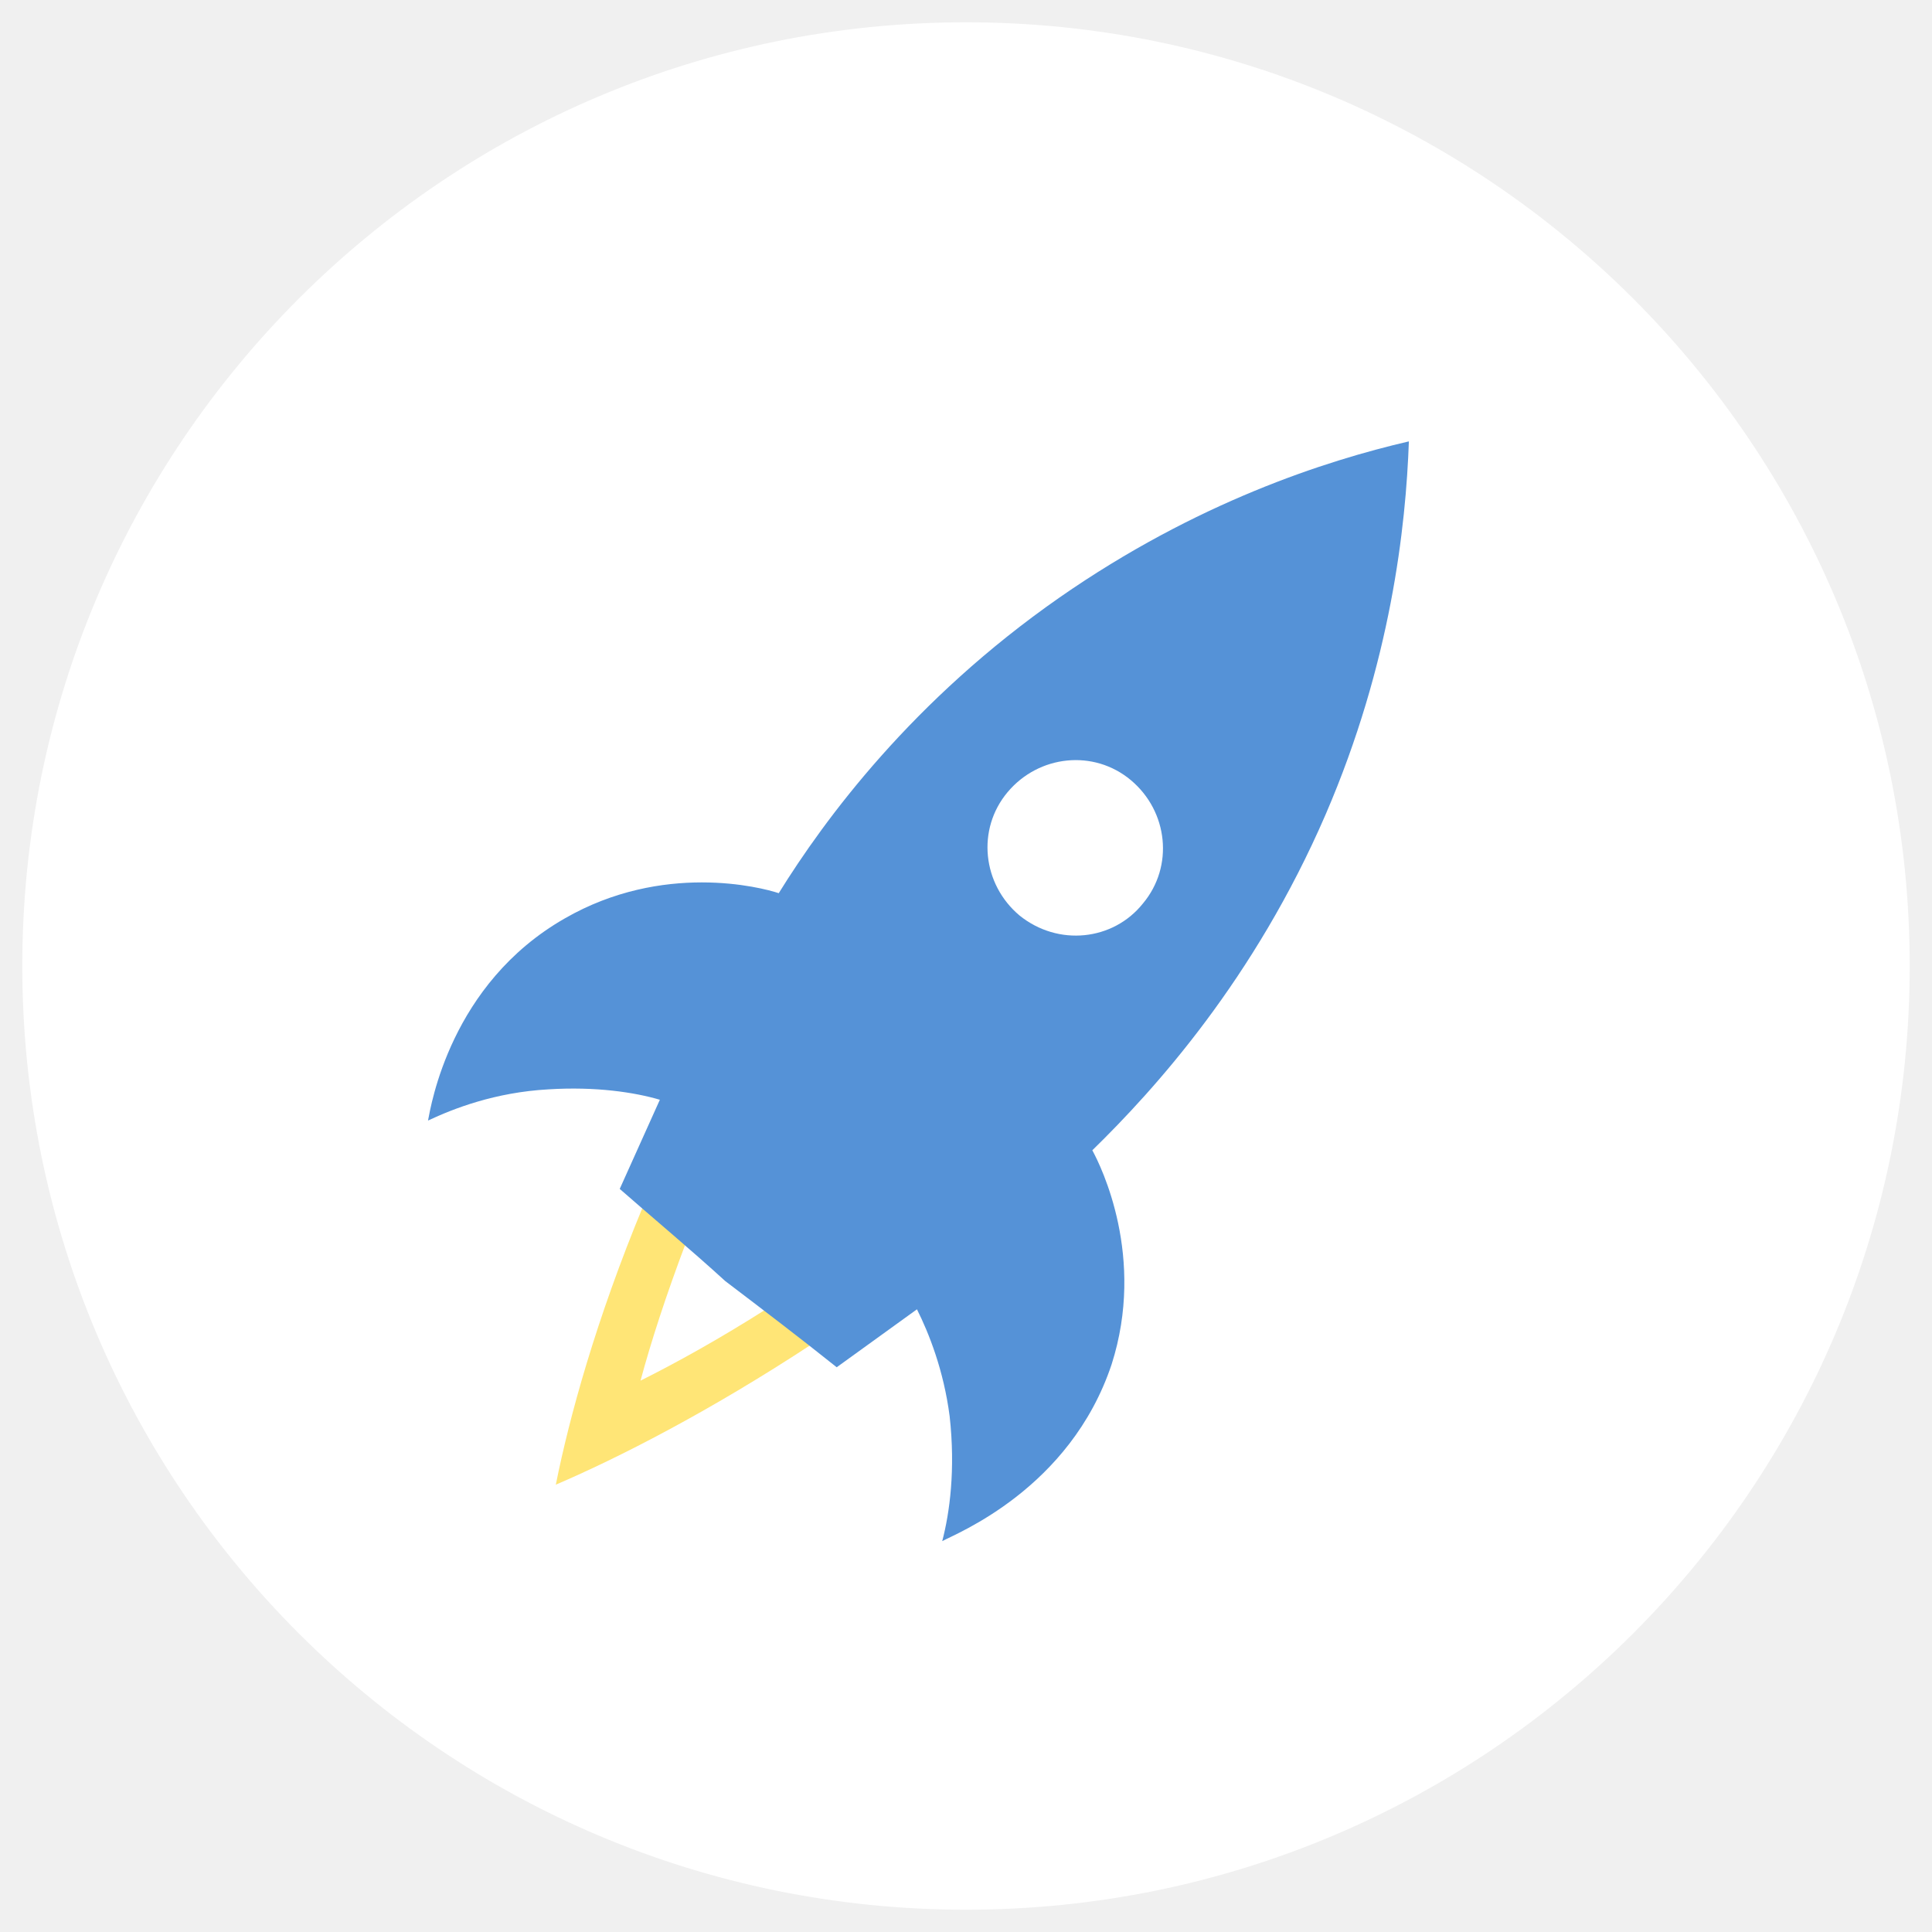
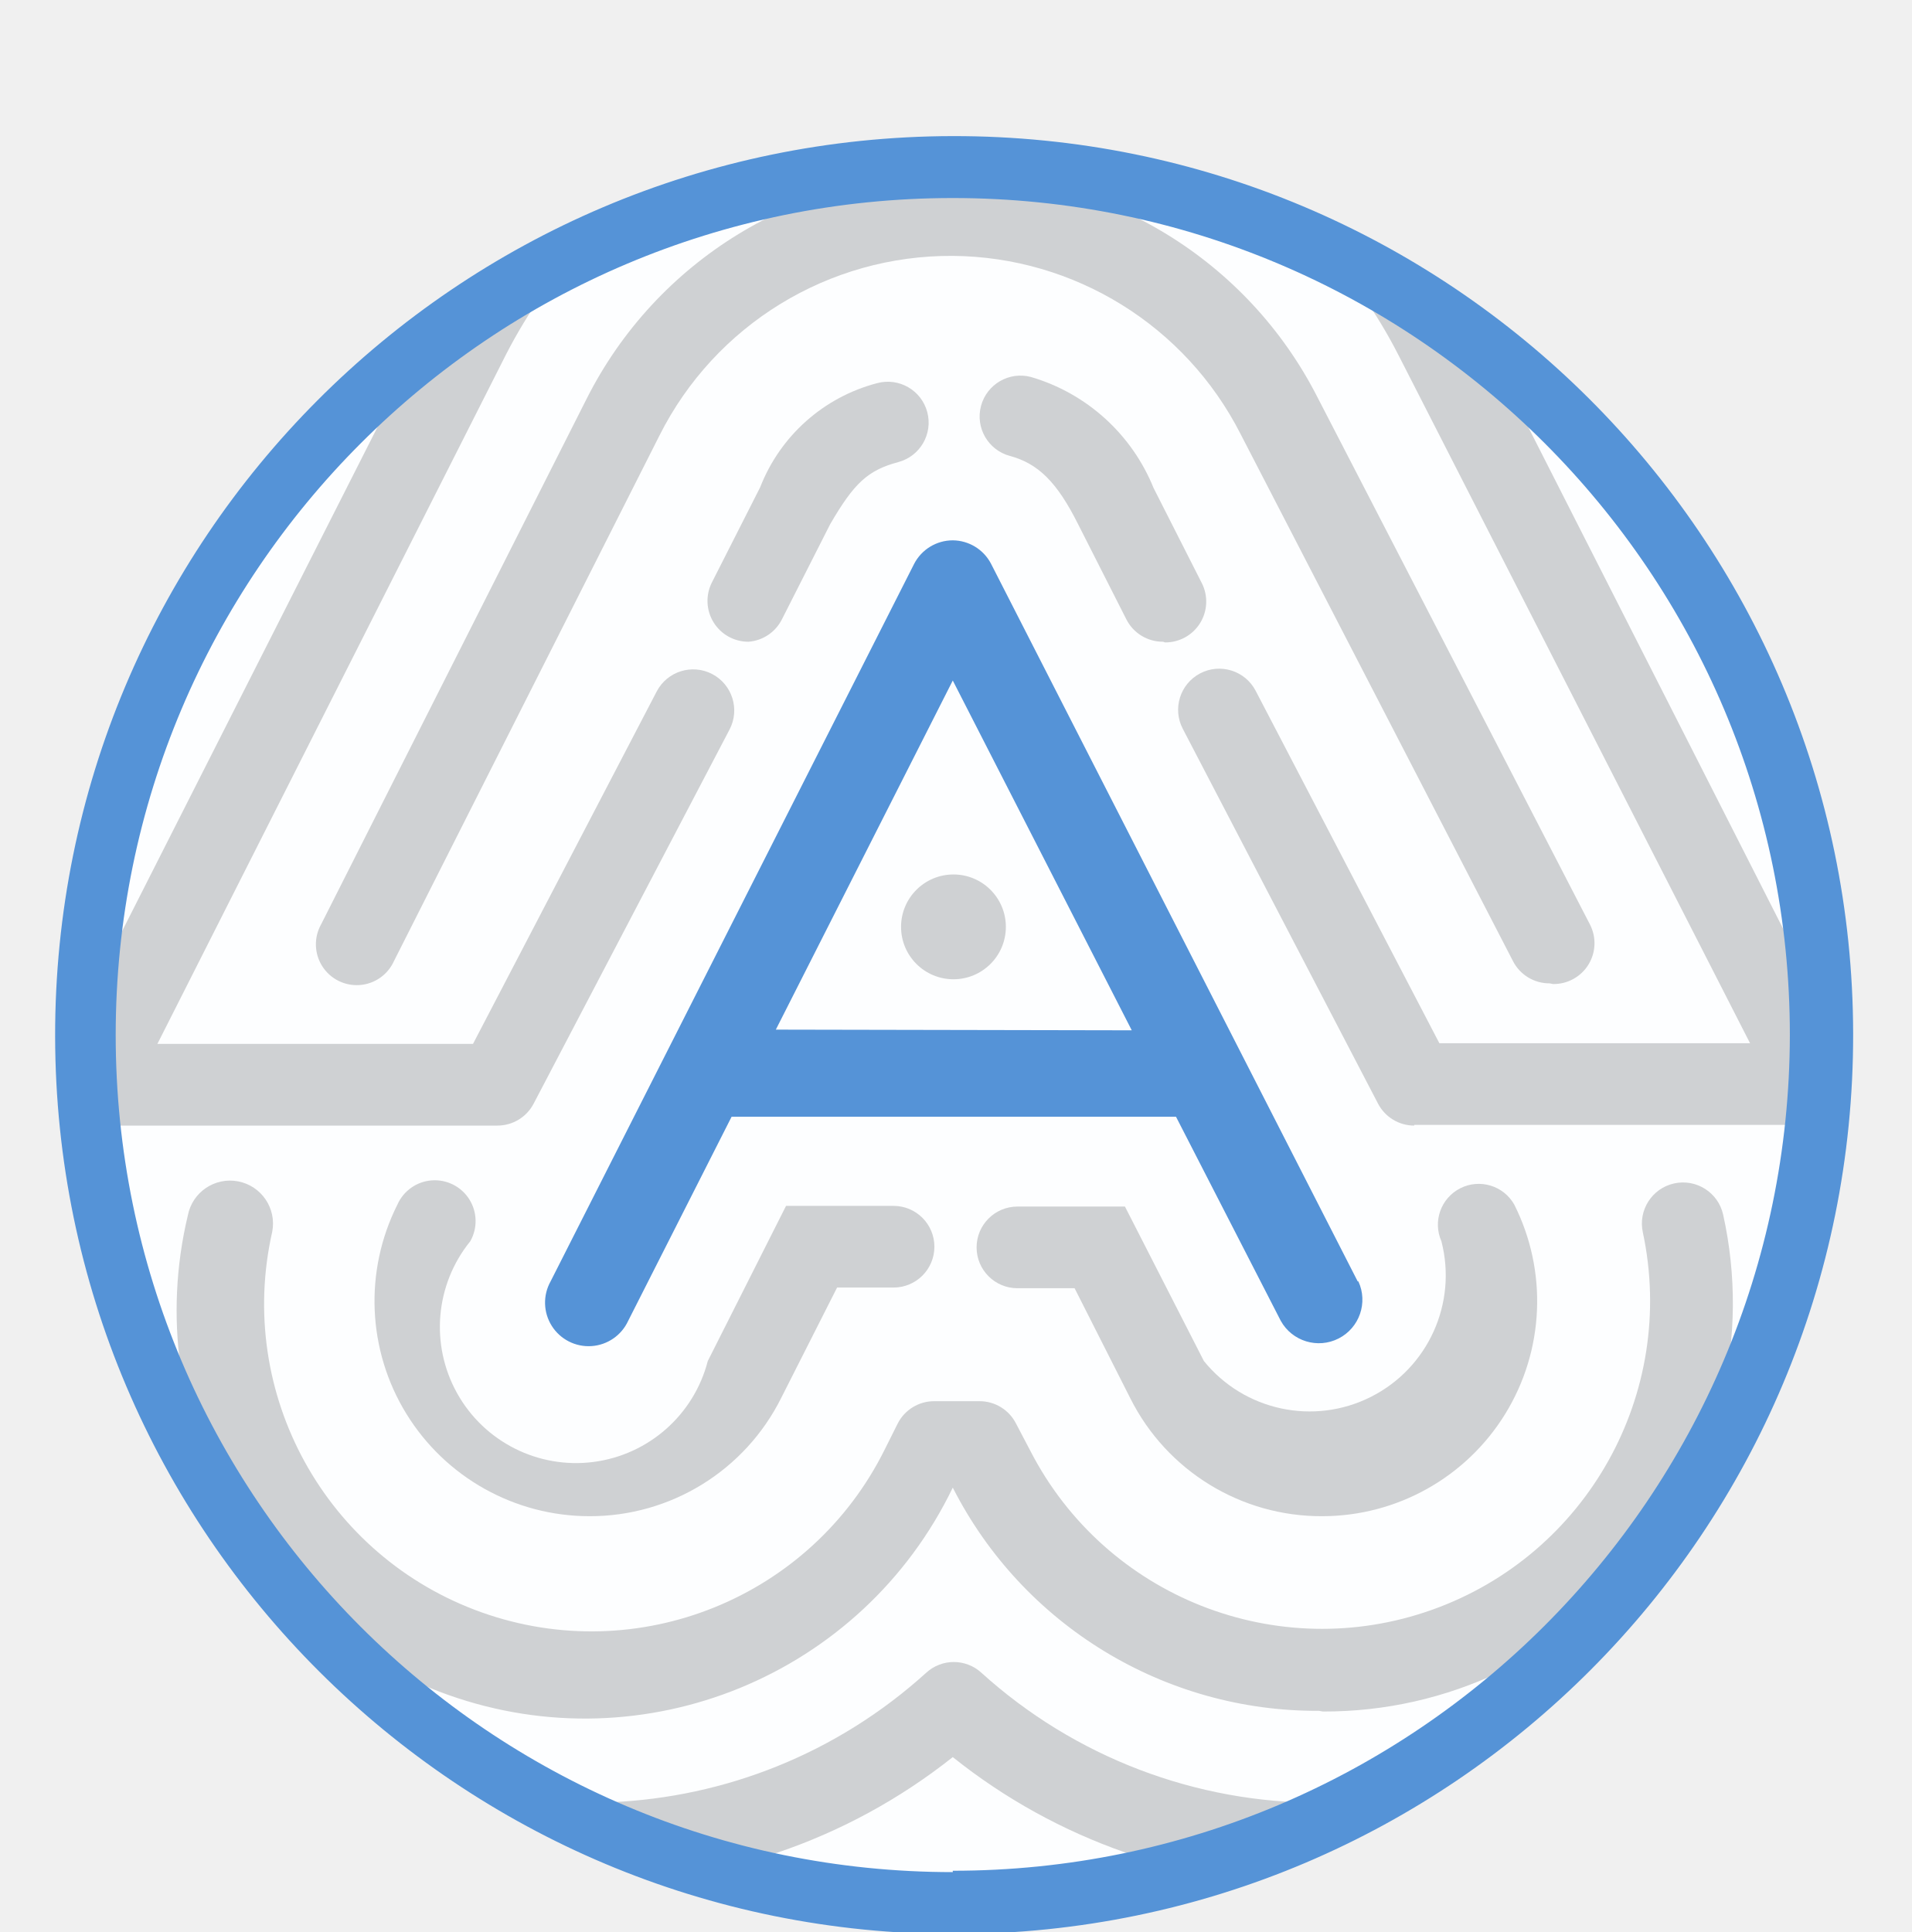
- <svg xmlns="http://www.w3.org/2000/svg" version="1.1" id="Layer_1" x="0px" y="0px" viewBox="0 0 130 130" style="enable-background:new 0 0 130 130;" xml:space="preserve">
-   <style type="text/css">
- 	.st0{fill:#FFFFFF;}
- 	.st1{fill:#FFE576;}
- 	.st2{fill:#5592D7;}
- </style>
-   <g>
-     <circle class="st0" cx="65" cy="65" r="63.5" />
-     <g>
-       <g>
-         <g>
-           <g>
-             <g>
-               <path class="st1" d="M43.1,92.9c0.7-2.6,1.7-5.7,3.1-9.4l-2.9-2.4c-3.2,7.7-5,14.3-5.9,18.8c4.2-1.8,10.3-4.9,17.3-9.5        L51.7,88C48.4,90.1,45.5,91.7,43.1,92.9z" />
-             </g>
-           </g>
+ <svg xmlns="http://www.w3.org/2000/svg" viewBox="0 0 28.09 28.39">
+   <defs>
+     <style>.cls-1,.cls-7{fill:none;}.cls-2{clip-path:url(#clip-path);}.cls-3{fill:#fff;}.cls-4{fill:#fdfeff;}.cls-5{fill:#5593d7;}.cls-6{fill:#cfd1d3;}.cls-7{stroke:#999;stroke-linecap:round;stroke-miterlimit:10;stroke-width:2.66px;}</style>
+     <clipPath id="clip-path">
+       <circle class="cls-1" cx="14.02" cy="15.19" r="12.73" />
+     </clipPath>
+   </defs>
+   <g id="Layer_2" data-name="Layer 2">
+     <g id="design">
+       <g class="cls-2">
+         <circle class="cls-3" cx="14.02" cy="15.19" r="12.85" />
+         <circle class="cls-4" cx="14.02" cy="15.19" r="12.86" />
+         <g id="_Group_" data-name="&lt;Group&gt;">
+           <path id="_Compound_Path_" data-name="&lt;Compound Path&gt;" class="cls-5" d="M19.95,18.83,14.56,8.28A.64.64,0,0,0,14,7.94h0a.64.64,0,0,0-.57.35L8.09,18.83a.64.64,0,1,0,1.14.58l1.52-3h6.53l1.54,3a.64.64,0,0,0,1.14-.58Zm-8.55-3.7L14,10l2.63,5.14Z" />
        </g>
-         <g>
-           <path class="st2" d="M74.8,91.8c2.3-7.2-0.7-13.3-1.3-14.4c4.2-4.1,10.9-11.5,15.7-22.6c4.4-10.2,5.4-19.4,5.6-25.1      c-5.6,1.3-14.3,4.1-23.5,10.5c-9.9,6.9-15.8,14.9-18.9,19.9c-1.2-0.4-7.8-2.1-14.4,1.7c-7.7,4.4-9,12.6-9.2,13.6      c1.7-0.8,4.5-1.9,8.1-2.1c3.2-0.2,5.8,0.2,7.5,0.7c-0.9,2-1.8,4-2.7,6c2.4,2.1,4.8,4.1,7.1,6.2c2.5,1.9,5,3.8,7.5,5.8      c1.8-1.3,3.6-2.6,5.4-3.9c0.8,1.6,1.8,4.1,2.2,7.2c0.4,3.6,0,6.5-0.5,8.4C64.3,103.2,72,100.2,74.8,91.8z M68.6,61.6      c-2.5-2.1-2.9-5.8-0.8-8.3c2.1-2.5,5.8-2.9,8.3-0.8c2.5,2.1,2.9,5.8,0.8,8.3C74.9,63.3,71.2,63.7,68.6,61.6z" />
+         <g id="_Group_2" data-name="&lt;Group&gt;">
+           <path id="_Path_" data-name="&lt;Path&gt;" class="cls-6" d="M7.31,16.54H.6a.6.6,0,0,1,0-1.2H6.95l2.7-5.18a.6.6,0,1,1,1.07.56L7.84,16.22A.6.6,0,0,1,7.31,16.54Z" />
+         </g>
+         <g id="_Group_3" data-name="&lt;Group&gt;">
+           <path id="_Path_2" data-name="&lt;Path&gt;" class="cls-6" d="M8.66,22.28A3.16,3.16,0,0,1,5.84,17.7a.6.6,0,1,1,1.07.54A2,2,0,1,0,10.4,20l1.15-2.28h1.58a.6.6,0,0,1,0,1.2H12.3l-.82,1.62A3.14,3.14,0,0,1,8.66,22.28Z" />
+         </g>
+         <g id="_Group_4" data-name="&lt;Group&gt;">
+           <path id="_Path_3" data-name="&lt;Path&gt;" class="cls-7" d="M14,6" />
+         </g>
+         <g id="_Group_5" data-name="&lt;Group&gt;">
+           <path id="_Path_4" data-name="&lt;Path&gt;" class="cls-6" d="M11,9.43a.6.6,0,0,1-.54-.87l.71-1.4a2.53,2.53,0,0,1,1.72-1.53.6.6,0,1,1,.31,1.16c-.45.12-.65.31-1,.91l-.71,1.4A.6.6,0,0,1,11,9.43Z" />
+         </g>
+         <g id="_Group_6" data-name="&lt;Group&gt;">
+           <path id="_Path_5" data-name="&lt;Path&gt;" class="cls-6" d="M20.78,16.54a.6.6,0,0,1-.53-.32l-2.87-5.51a.6.6,0,1,1,1.07-.56l2.7,5.18h6.34a.6.6,0,0,1,0,1.2H20.78Z" />
+         </g>
+         <g id="_Group_7" data-name="&lt;Group&gt;">
+           <path id="_Path_6" data-name="&lt;Path&gt;" class="cls-6" d="M19.43,22.28a3.14,3.14,0,0,1-2.82-1.73l-.82-1.62h-.84a.6.6,0,1,1,0-1.2h1.58L17.69,20a2,2,0,0,0,3.49-1.76.6.6,0,0,1,1.07-.54,3.16,3.16,0,0,1-2.82,4.58Z" />
+         </g>
+         <g id="_Group_8" data-name="&lt;Group&gt;">
+           <path id="_Path_7" data-name="&lt;Path&gt;" class="cls-6" d="M17.09,9.43a.6.6,0,0,1-.54-.33l-.71-1.4c-.31-.62-.59-.89-1-1a.6.6,0,1,1,.31-1.16,2.79,2.79,0,0,1,1.8,1.63l.71,1.4a.6.6,0,0,1-.54.87Z" />
+         </g>
+         <g id="_Group_9" data-name="&lt;Group&gt;">
+           <path id="_Path_8" data-name="&lt;Path&gt;" class="cls-6" d="M19.38,25.14A6,6,0,0,1,14,21.86h0a6,6,0,0,1-11.24-4A.6.6,0,1,1,4,18.1a4.81,4.81,0,0,0,9,3.2l.19-.38a.6.6,0,0,1,.54-.33h.66a.6.6,0,0,1,.54.33l.21.4a4.82,4.82,0,0,0,9-3.21.6.6,0,0,1,1.18-.26,6,6,0,0,1-5.88,7.3Z" />
+         </g>
+         <g id="_Group_10" data-name="&lt;Group&gt;">
+           <path id="_Path_9" data-name="&lt;Path&gt;" class="cls-6" d="M22.77,14.45a.6.6,0,0,1-.54-.33l-4-7.74A4.79,4.79,0,0,0,14,3.76h0A4.79,4.79,0,0,0,9.69,6.4l-3.9,7.72a.6.6,0,1,1-1.07-.54l3.9-7.72A6,6,0,0,1,14,2.56h0a6,6,0,0,1,5.36,3.28l4,7.74a.6.6,0,0,1-.54.88Z" />
+         </g>
+         <g id="_Group_11" data-name="&lt;Group&gt;">
+           <path id="_Compound_Path_2" data-name="&lt;Compound Path&gt;" class="cls-6" d="M19.38,27.7h0A8.58,8.58,0,0,1,14,25.82,8.58,8.58,0,0,1,1,15.25L6.34,4.71A8.58,8.58,0,0,1,14,0h0a8.58,8.58,0,0,1,7.64,4.67L27,15.22A8.58,8.58,0,0,1,19.38,27.7Zm0-1.2h0a7.37,7.37,0,0,0,6.56-10.73L20.55,5.22A7.37,7.37,0,0,0,14,1.2h0a7.37,7.37,0,0,0-6.56,4L2.08,15.8a7.37,7.37,0,0,0,11.53,8.78.6.6,0,0,1,.81,0,7.38,7.38,0,0,0,5,1.91Z" />
+         </g>
+         <g id="_Group_12" data-name="&lt;Group&gt;">
+           <circle id="_Path_10" data-name="&lt;Path&gt;" class="cls-6" cx="14.01" cy="13.62" r="0.77" />
        </g>
      </g>
+       <path class="cls-5" d="M14,2A13.21,13.21,0,1,0,27.23,15.19,13.21,13.21,0,0,0,14,2Zm0,25.51a12.3,12.3,0,1,1,12.3-12.3A12.3,12.3,0,0,1,14,27.49Z" />
    </g>
  </g>
</svg>
